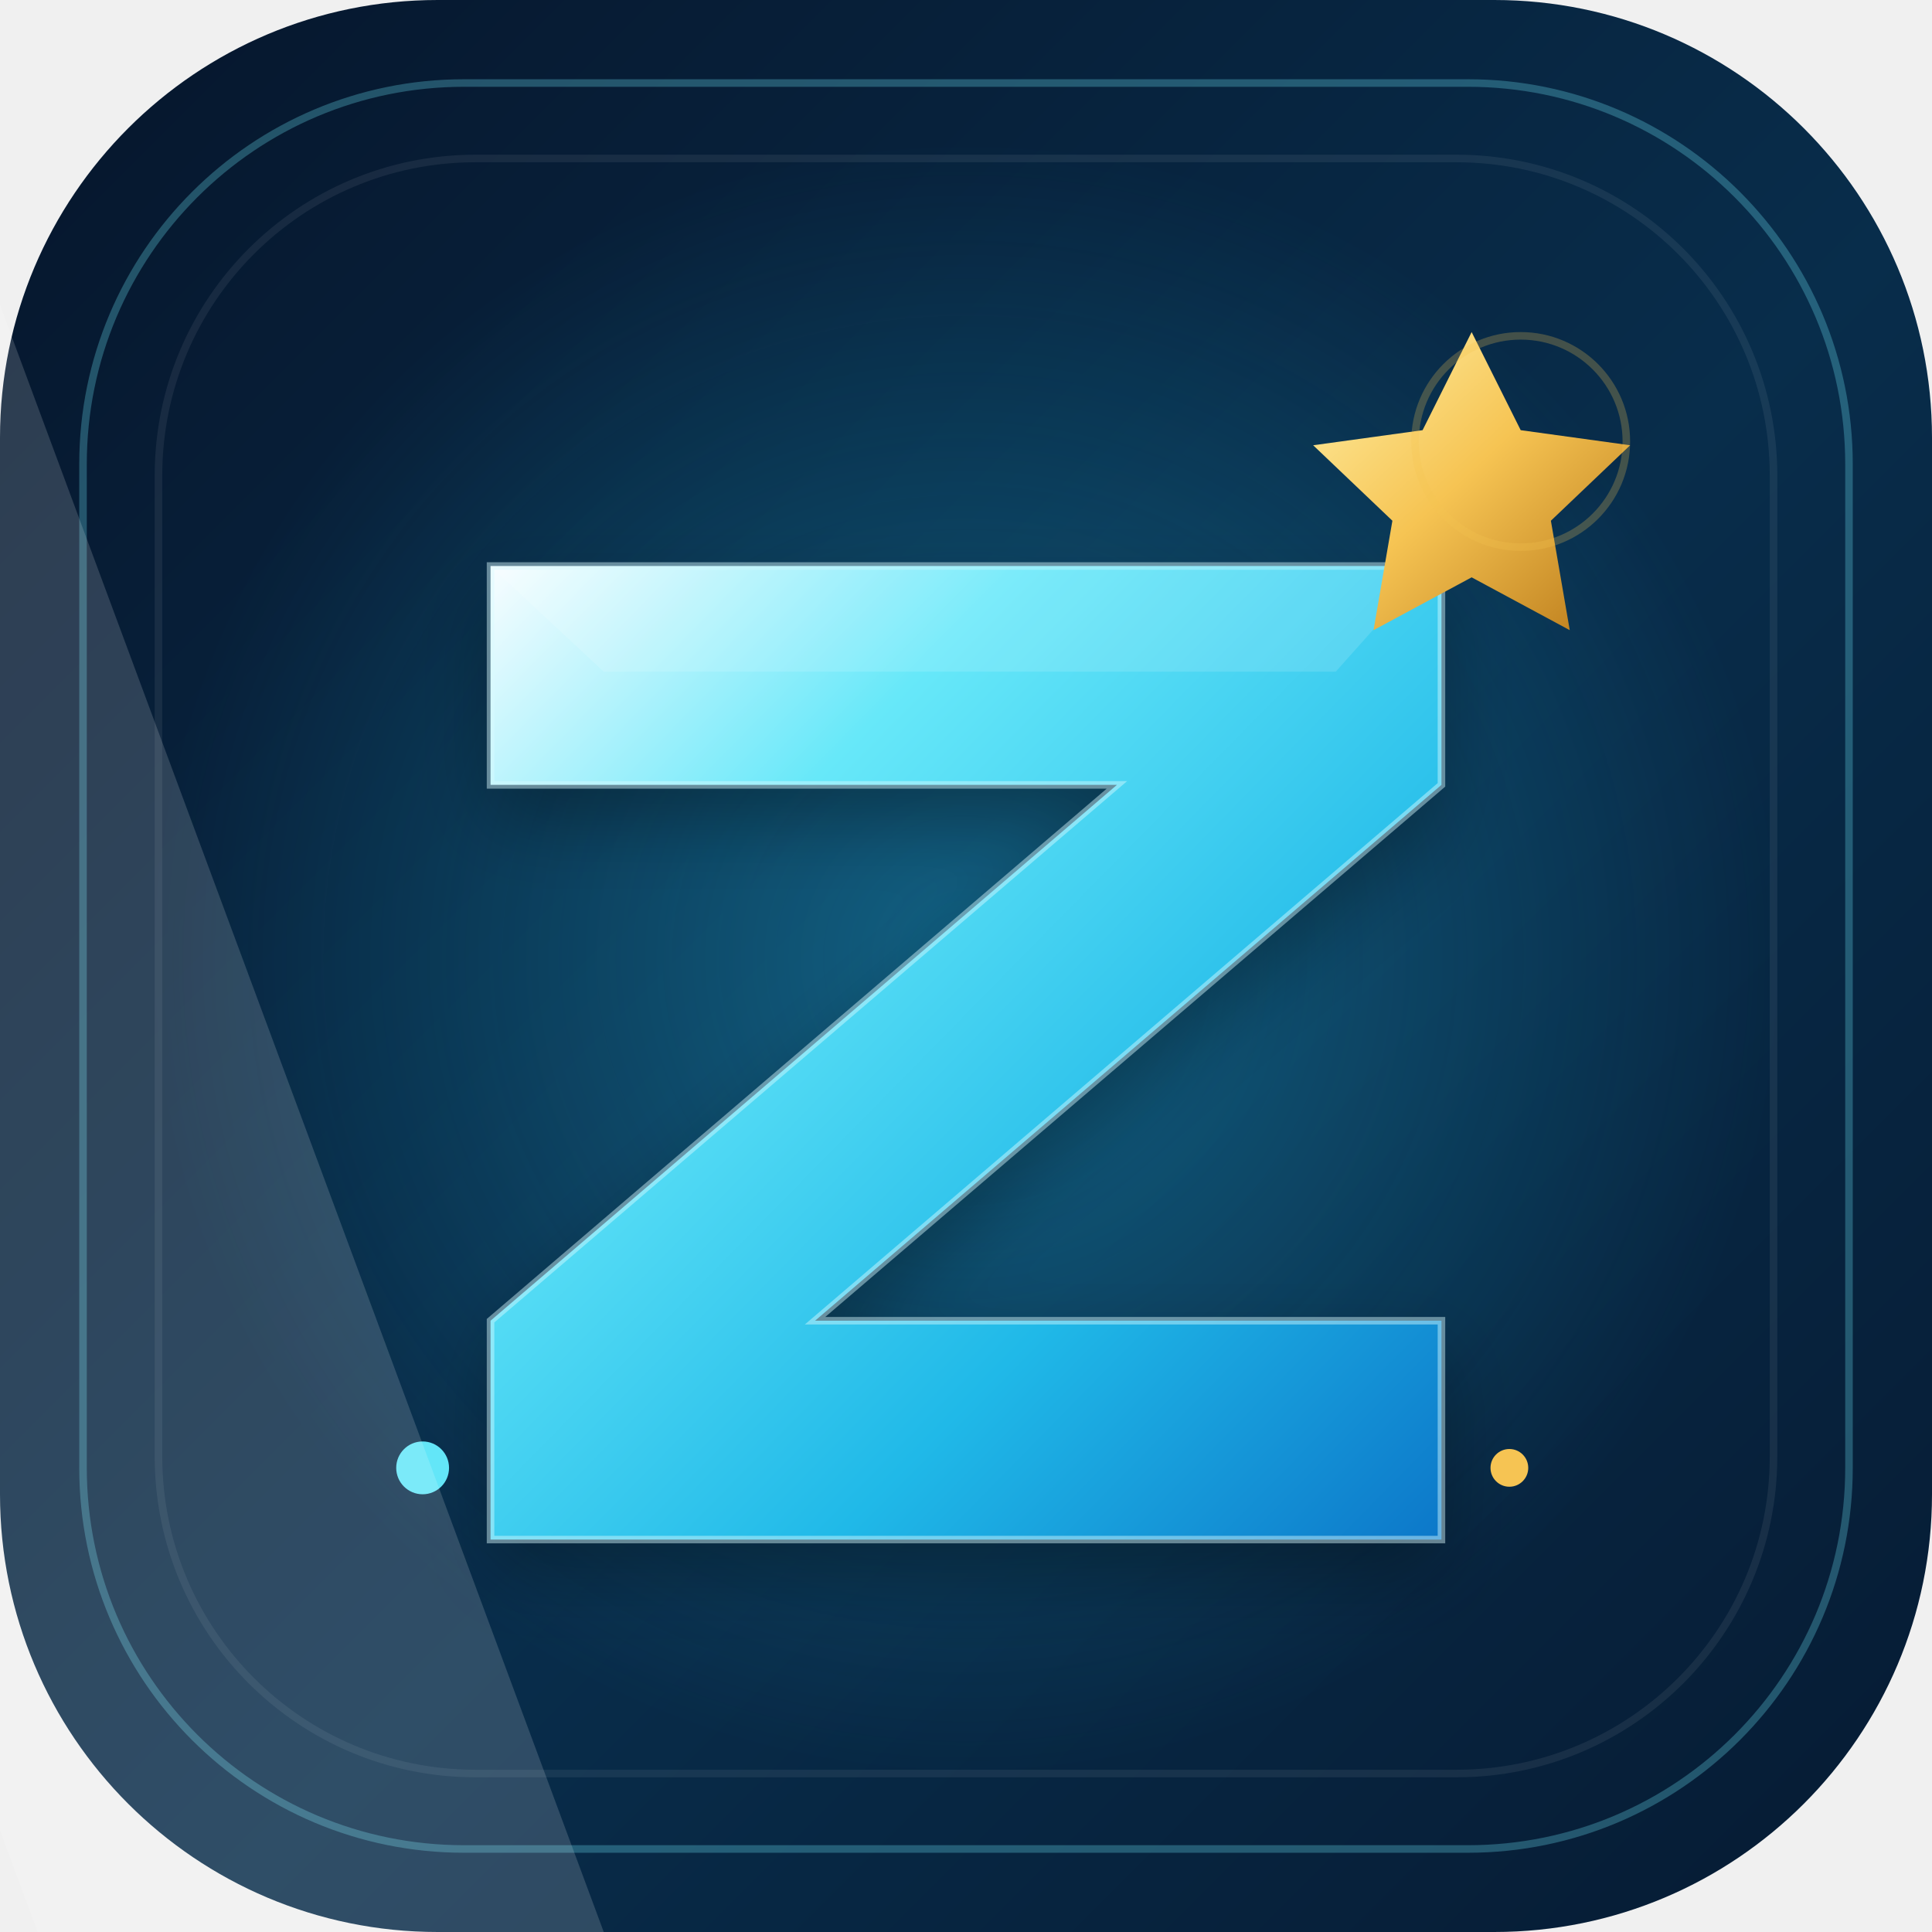
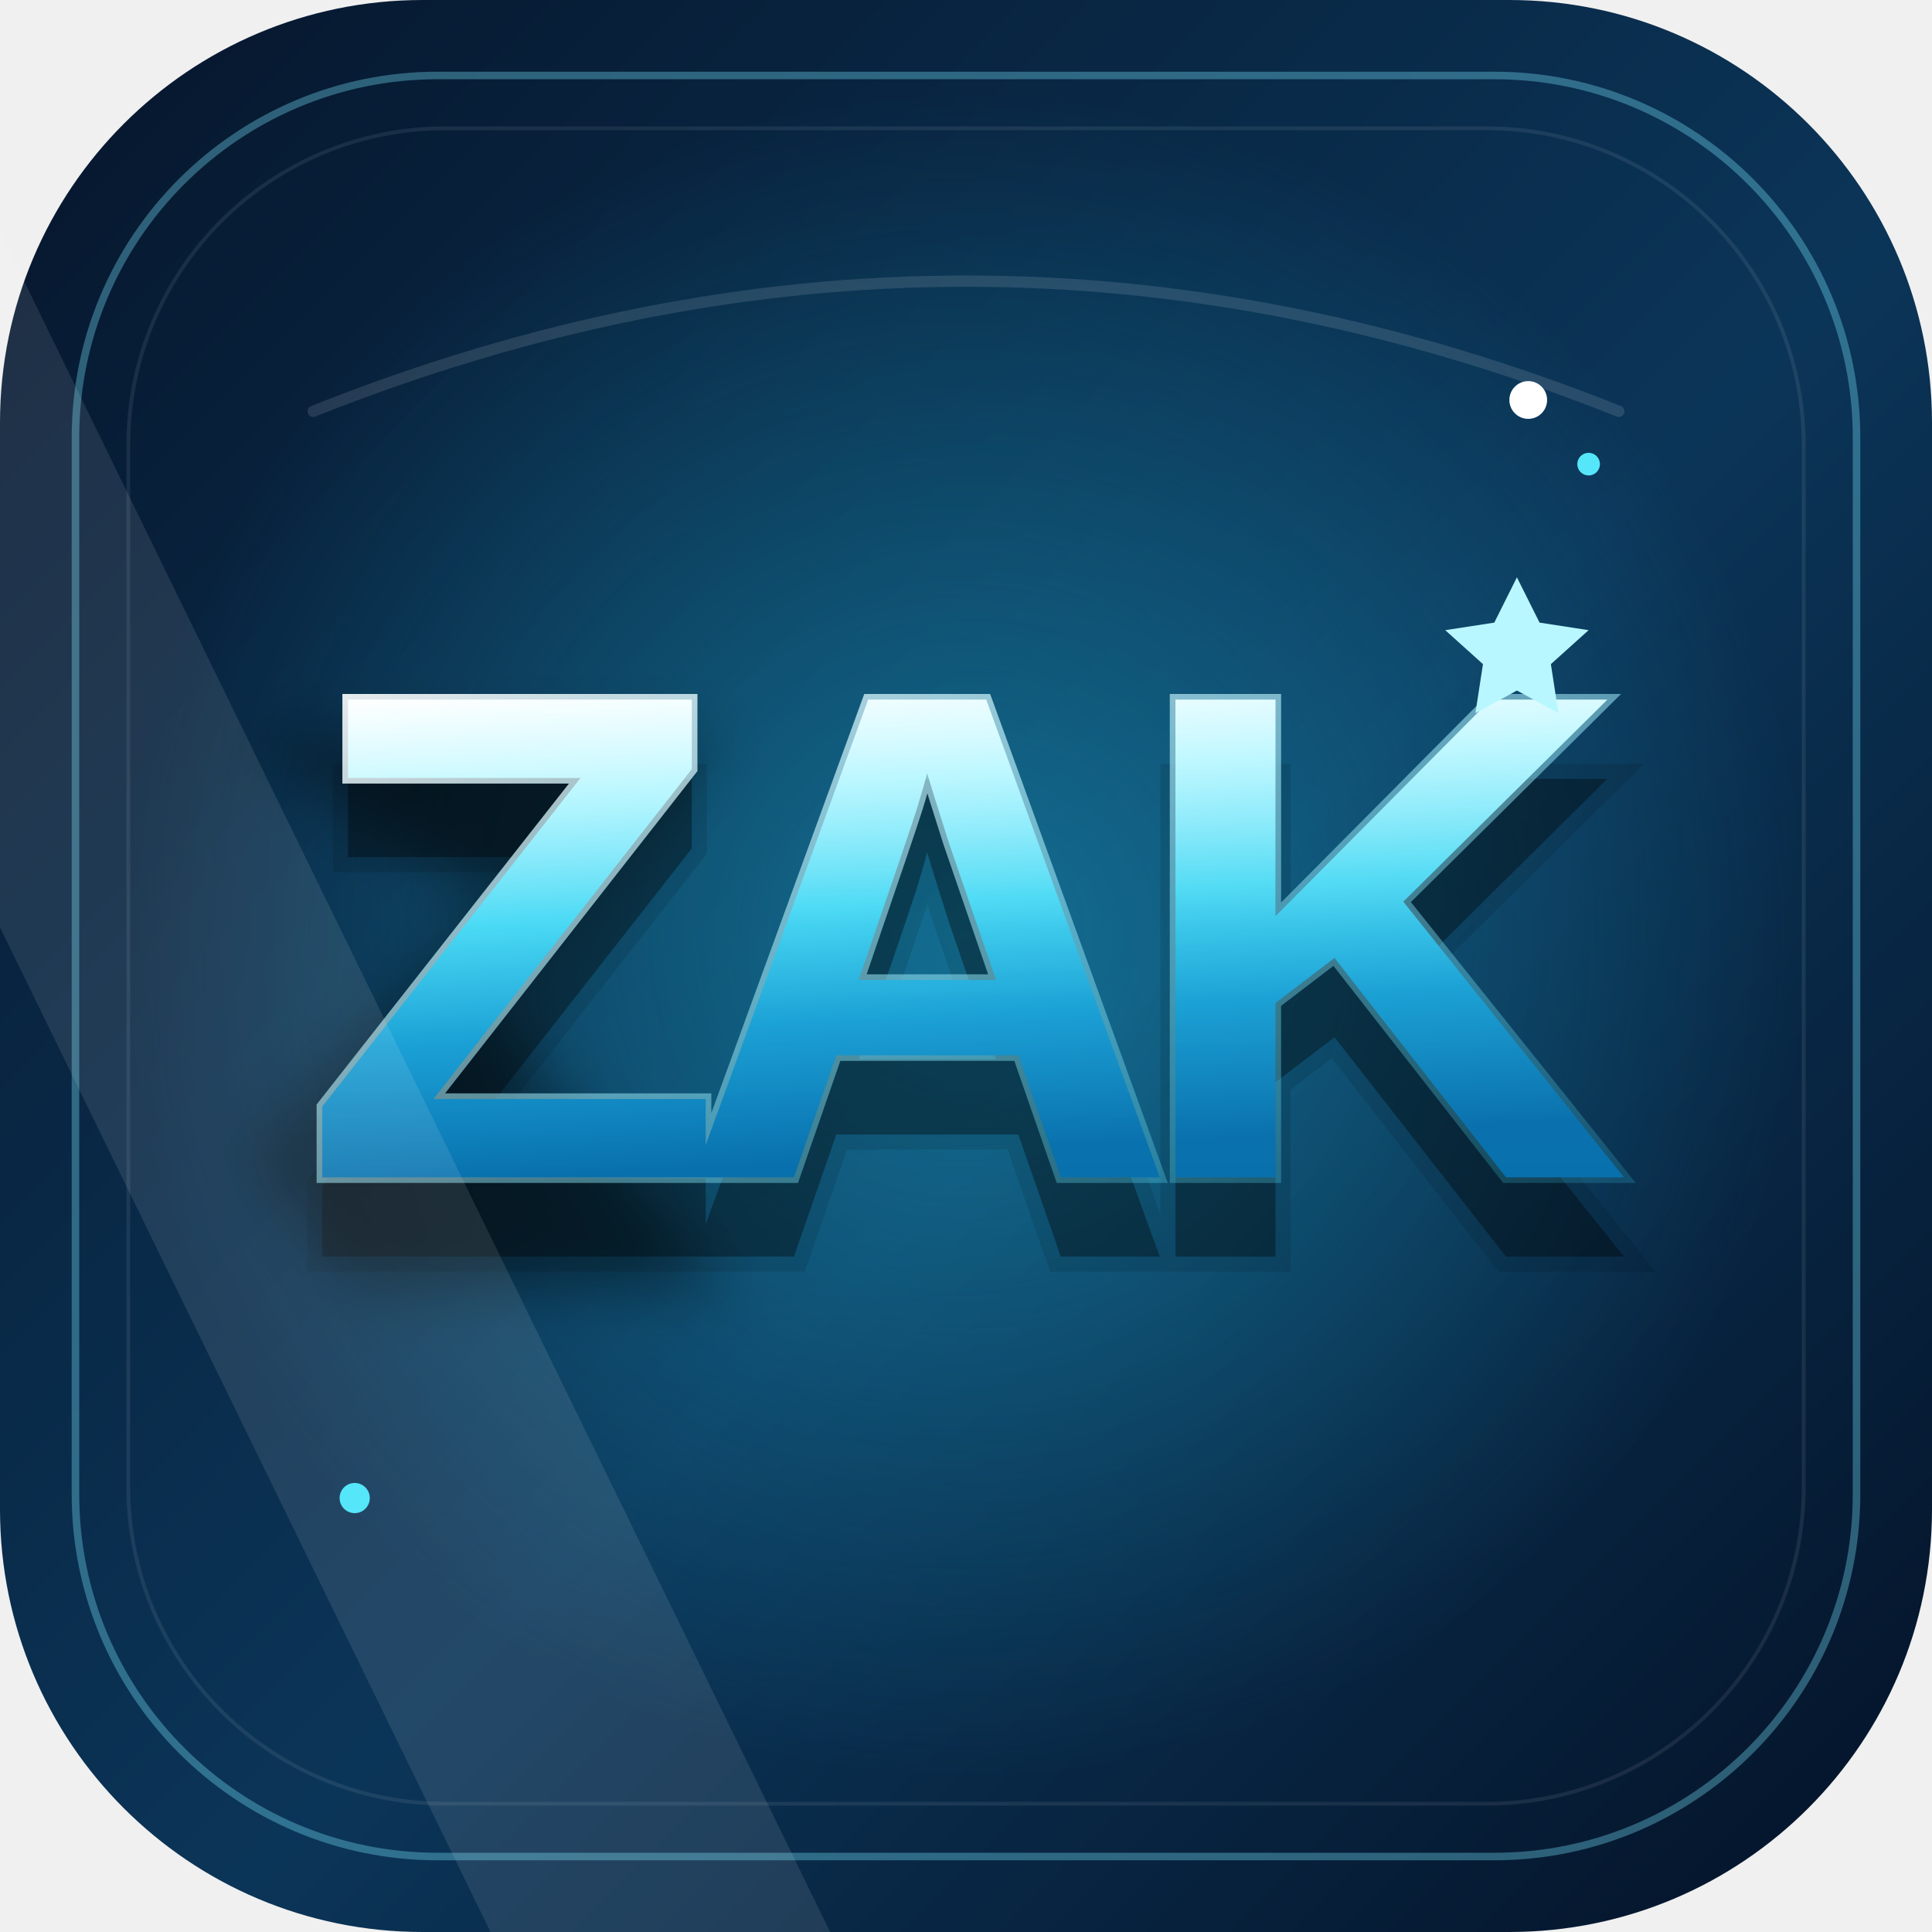
<svg xmlns="http://www.w3.org/2000/svg" viewBox="0 0 512 512">
  <defs>
    <linearGradient id="bg" x1="0" y1="0" x2="1" y2="1">
      <stop stop-color="#06152b" />
-       <stop offset=".55" stop-color="#082d4b" />
-       <stop offset="1" stop-color="#061a32" />
+       <stop offset=".55" stop-color="#0b3558" />
+       <stop offset="1" stop-color="#041126" />
    </linearGradient>
-     <linearGradient id="z" x1="0" y1="0" x2="1" y2="1">
-       <stop stop-color="#f9fdff" />
-       <stop offset=".28" stop-color="#67e8f9" />
-       <stop offset=".68" stop-color="#20b9e8" />
-       <stop offset="1" stop-color="#0c77c9" />
+     <linearGradient id="letters" x1="0" y1="0" x2=".15" y2="1">
+       <stop stop-color="#ffffff" />
+       <stop offset=".22" stop-color="#a9f5ff" />
+       <stop offset=".48" stop-color="#42d8f4" />
+       <stop offset=".72" stop-color="#159ed4" />
+       <stop offset="1" stop-color="#0870ad" />
    </linearGradient>
-     <linearGradient id="gold" x1="0" y1="0" x2="1" y2="1">
-       <stop stop-color="#fff1a8" />
-       <stop offset=".48" stop-color="#f6c453" />
-       <stop offset="1" stop-color="#b87818" />
+     <linearGradient id="edge" x1="0" y1="0" x2="1" y2="1">
+       <stop stop-color="#ffffff" stop-opacity=".9" />
+       <stop offset="1" stop-color="#41d9f5" stop-opacity=".18" />
    </linearGradient>
-     <radialGradient id="glow">
-       <stop stop-color="#23c9f4" stop-opacity=".34" />
-       <stop offset="1" stop-color="#23c9f4" stop-opacity="0" />
+     <radialGradient id="halo">
+       <stop stop-color="#20c9f0" stop-opacity=".4" />
+       <stop offset="1" stop-color="#20c9f0" stop-opacity="0" />
    </radialGradient>
-     <filter id="shadow" x="-30%" y="-30%" width="160%" height="160%">
-       <feGaussianBlur stdDeviation="10" />
+     <filter id="shadow" x="-30%" y="-30%" width="160%" height="170%">
+       <feGaussianBlur stdDeviation="8" />
    </filter>
+     <linearGradient id="shine" x1="0" y1="0" x2="0" y2="1">
+       <stop stop-color="#fff" stop-opacity=".34" />
+       <stop offset=".48" stop-color="#fff" stop-opacity=".04" />
+       <stop offset="1" stop-color="#fff" stop-opacity="0" />
+     </linearGradient>
  </defs>
-   <rect width="512" height="512" rx="116" fill="url(#bg)" />
-   <circle cx="256" cy="254" r="220" fill="url(#glow)" />
-   <rect x="22" y="22" width="468" height="468" rx="101" fill="none" stroke="#6fe8fa" stroke-opacity=".28" stroke-width="2" />
-   <rect x="42" y="42" width="428" height="428" rx="84" fill="none" stroke="#fff" stroke-opacity=".07" stroke-width="2" />
-   <path d="M130 150h252v58L216 350h166v58H130v-58l166-142H130z" fill="#000" opacity=".3" transform="translate(0 9)" filter="url(#shadow)" />
-   <path d="M130 150h252v58L216 350h166v58H130v-58l166-142H130z" fill="url(#z)" stroke="#d9fbff" stroke-opacity=".45" stroke-width="2" />
-   <path d="M131 151h247l-24 27H160z" fill="#fff" opacity=".13" />
-   <path d="M390 88l13 26 29 4-21 20 5 29-26-14-26 14 5-29-21-20 29-4z" fill="url(#gold)" />
-   <circle cx="112" cy="389" r="7" fill="#63e6f8" />
-   <circle cx="400" cy="389" r="5" fill="#f6c453" />
-   <path d="M-180 0L-30 0 160 512 10 512z" fill="#fff" opacity=".16">
-     <animateTransform attributeName="transform" type="translate" values="-380 0;650 0" dur="4.8s" repeatCount="indefinite" />
+   <rect width="512" height="512" rx="112" fill="url(#bg)" />
+   <circle cx="256" cy="248" r="225" fill="url(#halo)" />
+   <rect x="20" y="20" width="472" height="472" rx="96" fill="none" stroke="#7beaff" stroke-opacity=".34" stroke-width="2" />
+   <rect x="34" y="34" width="444" height="444" rx="84" fill="none" stroke="#fff" stroke-opacity=".08" />
+   <path d="M89 183h98l-66 68 68 79H90l-29-35 65-68-66-44z" fill="#000" opacity=".4" filter="url(#shadow)" transform="translate(4 12)" />
+   <g font-family="Arial,Helvetica,sans-serif" font-weight="900" text-anchor="middle" paint-order="stroke fill">
+     <text x="256" y="322" font-size="184" letter-spacing="-13" fill="#000" opacity=".42" stroke="#000" stroke-opacity=".25" stroke-width="8" transform="translate(0 11)">ZAK</text>
+     <text x="256" y="312" font-size="184" letter-spacing="-13" fill="url(#letters)" stroke="url(#edge)" stroke-width="3">ZAK</text>
+     <text x="256" y="312" font-size="184" letter-spacing="-13" fill="url(#shine)">ZAK</text>
+   </g>
+   <path d="M83 109Q256 40 429 109" fill="none" stroke="#fff" stroke-opacity=".12" stroke-width="3" stroke-linecap="round" />
+   <path d="M-120 0h90l250 512h-90z" fill="#fff" opacity=".10">
+     <animateTransform attributeName="transform" type="translate" values="-400 0;850 0" dur="5.5s" repeatCount="indefinite" />
  </path>
-   <circle cx="403" cy="117" r="28" fill="none" stroke="#f6c453" stroke-opacity=".25" stroke-width="2" />
+   <circle cx="405" cy="106" r="5" fill="#fff" />
+   <circle cx="421" cy="123" r="3" fill="#56e6fa" />
+   <circle cx="94" cy="397" r="4" fill="#56e6fa" />
+   <path d="M402 153l6 12 13 2-10 9 2 13-11-6-11 6 2-13-10-9 13-2z" fill="#b8f7ff" />
</svg>
